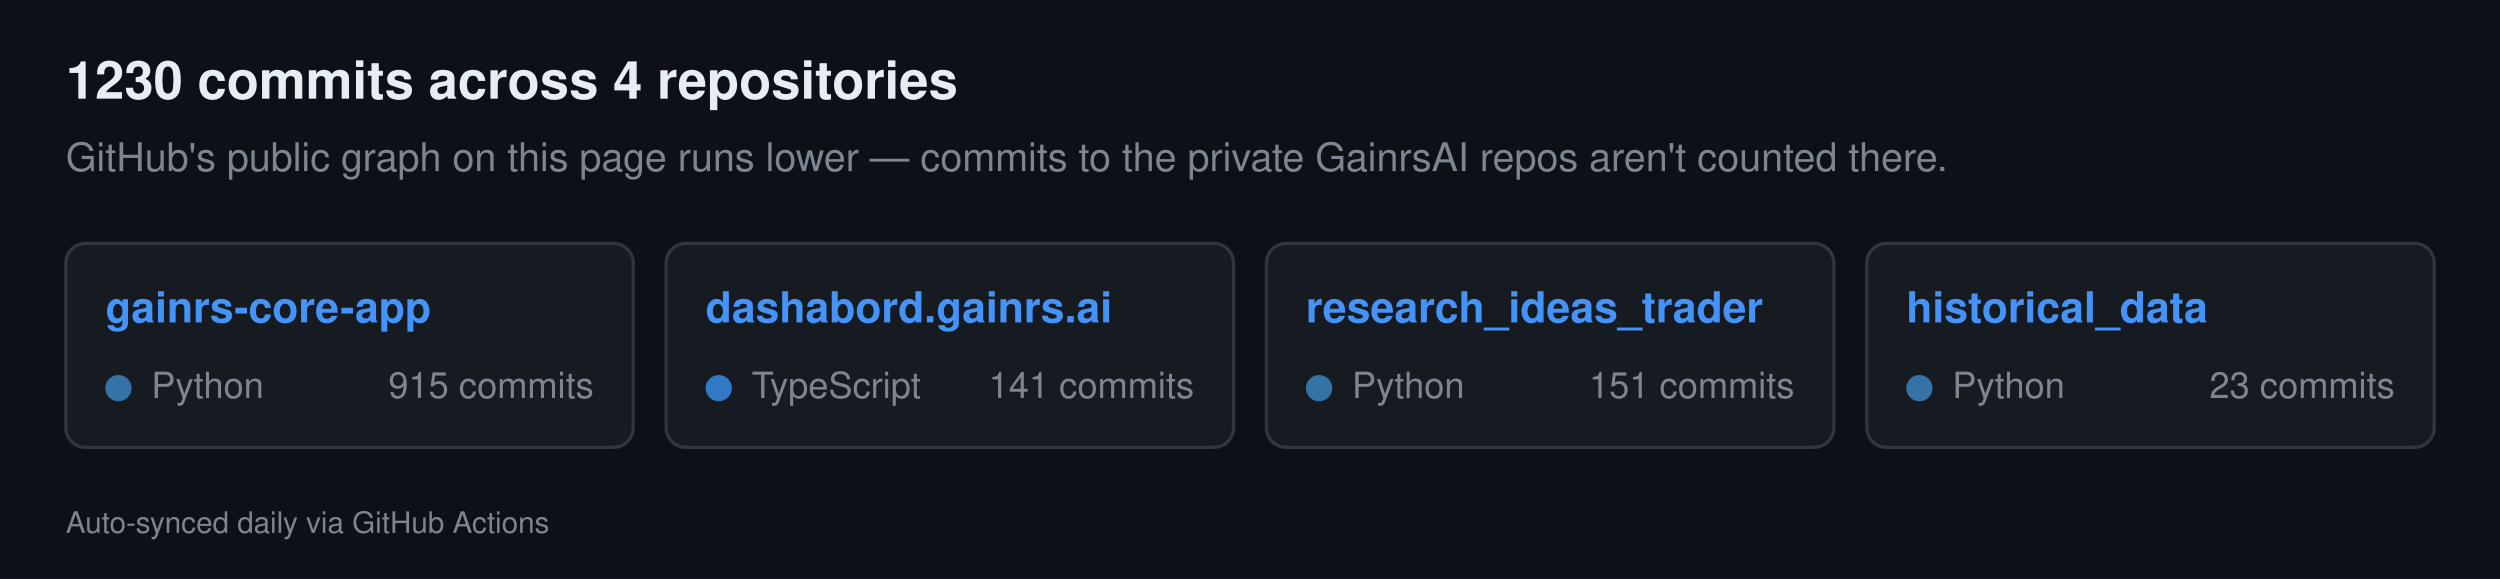
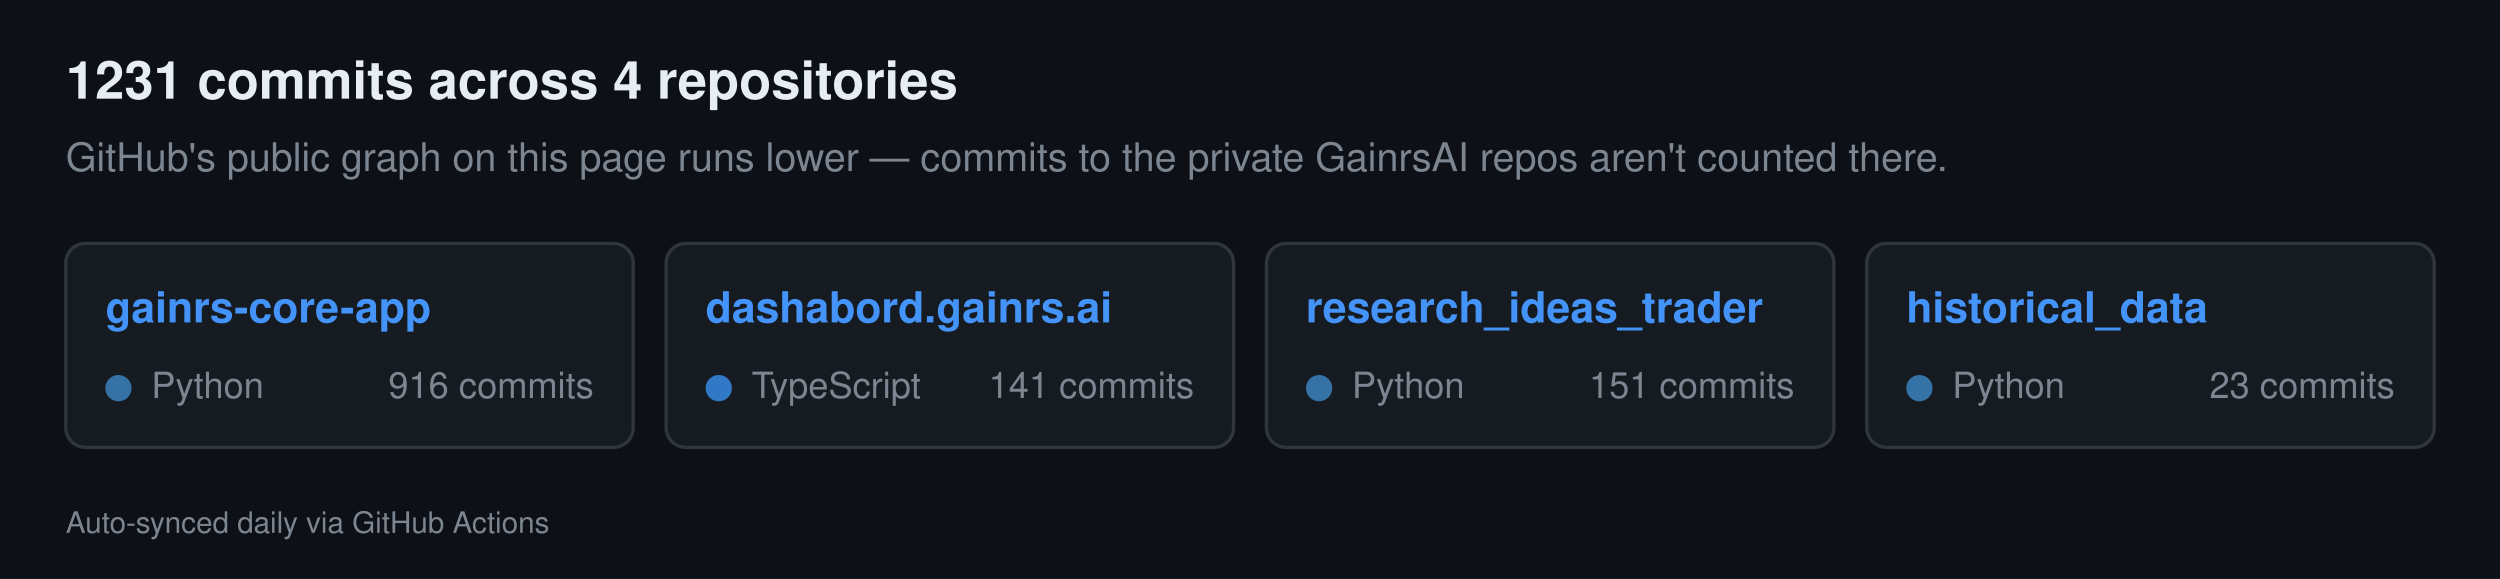
- <svg xmlns="http://www.w3.org/2000/svg" width="760" height="176" viewBox="0 0 760 176" font-family="-apple-system, BlinkMacSystemFont, 'Segoe UI', Helvetica, Arial, sans-serif" role="img" aria-label="1230 commits across 4 repositories">
+ <svg xmlns="http://www.w3.org/2000/svg" width="760" height="176" viewBox="0 0 760 176" font-family="-apple-system, BlinkMacSystemFont, 'Segoe UI', Helvetica, Arial, sans-serif" role="img" aria-label="1231 commits across 4 repositories">
  <rect width="760" height="176" fill="#0d1117" />
-   <text x="20" y="30" font-size="16" font-weight="600" fill="#e6edf3">1230 commits across 4 repositories</text>
+   <text x="20" y="30" font-size="16" font-weight="600" fill="#e6edf3">1231 commits across 4 repositories</text>
  <text x="20" y="52" font-size="12" fill="#7d8590">GitHub's public graph on this page runs lower — commits to the private GainrsAI repos aren't counted there.</text>
  <rect x="20.0" y="74" width="172.5" height="62" rx="6" fill="#161b22" stroke="#30363d" />
  <text x="32.0" y="98" font-size="13" font-weight="600" fill="#4493f8">gainrs-core-app</text>
  <circle cx="36.0" cy="118" r="4" fill="#3572A5" />
  <text x="46.0" y="121" font-size="11" fill="#7d8590">Python</text>
-   <text x="180.5" y="121" font-size="11" fill="#7d8590" text-anchor="end">915 commits</text>
+   <text x="180.5" y="121" font-size="11" fill="#7d8590" text-anchor="end">916 commits</text>
  <rect x="202.5" y="74" width="172.5" height="62" rx="6" fill="#161b22" stroke="#30363d" />
  <text x="214.5" y="98" font-size="13" font-weight="600" fill="#4493f8">dashabord.gainrs.ai</text>
  <circle cx="218.5" cy="118" r="4" fill="#3178c6" />
  <text x="228.5" y="121" font-size="11" fill="#7d8590">TypeScript</text>
  <text x="363.0" y="121" font-size="11" fill="#7d8590" text-anchor="end">141 commits</text>
  <rect x="385.0" y="74" width="172.5" height="62" rx="6" fill="#161b22" stroke="#30363d" />
  <text x="397.0" y="98" font-size="13" font-weight="600" fill="#4493f8">research_ideas_trader</text>
  <circle cx="401.0" cy="118" r="4" fill="#3572A5" />
  <text x="411.0" y="121" font-size="11" fill="#7d8590">Python</text>
  <text x="545.5" y="121" font-size="11" fill="#7d8590" text-anchor="end">151 commits</text>
  <rect x="567.5" y="74" width="172.5" height="62" rx="6" fill="#161b22" stroke="#30363d" />
  <text x="579.5" y="98" font-size="13" font-weight="600" fill="#4493f8">historical_data</text>
  <circle cx="583.5" cy="118" r="4" fill="#3572A5" />
  <text x="593.5" y="121" font-size="11" fill="#7d8590">Python</text>
  <text x="728.0" y="121" font-size="11" fill="#7d8590" text-anchor="end">23 commits</text>
  <text x="20" y="162" font-size="9" fill="#7d8590">Auto-synced daily via GitHub Actions</text>
</svg>
